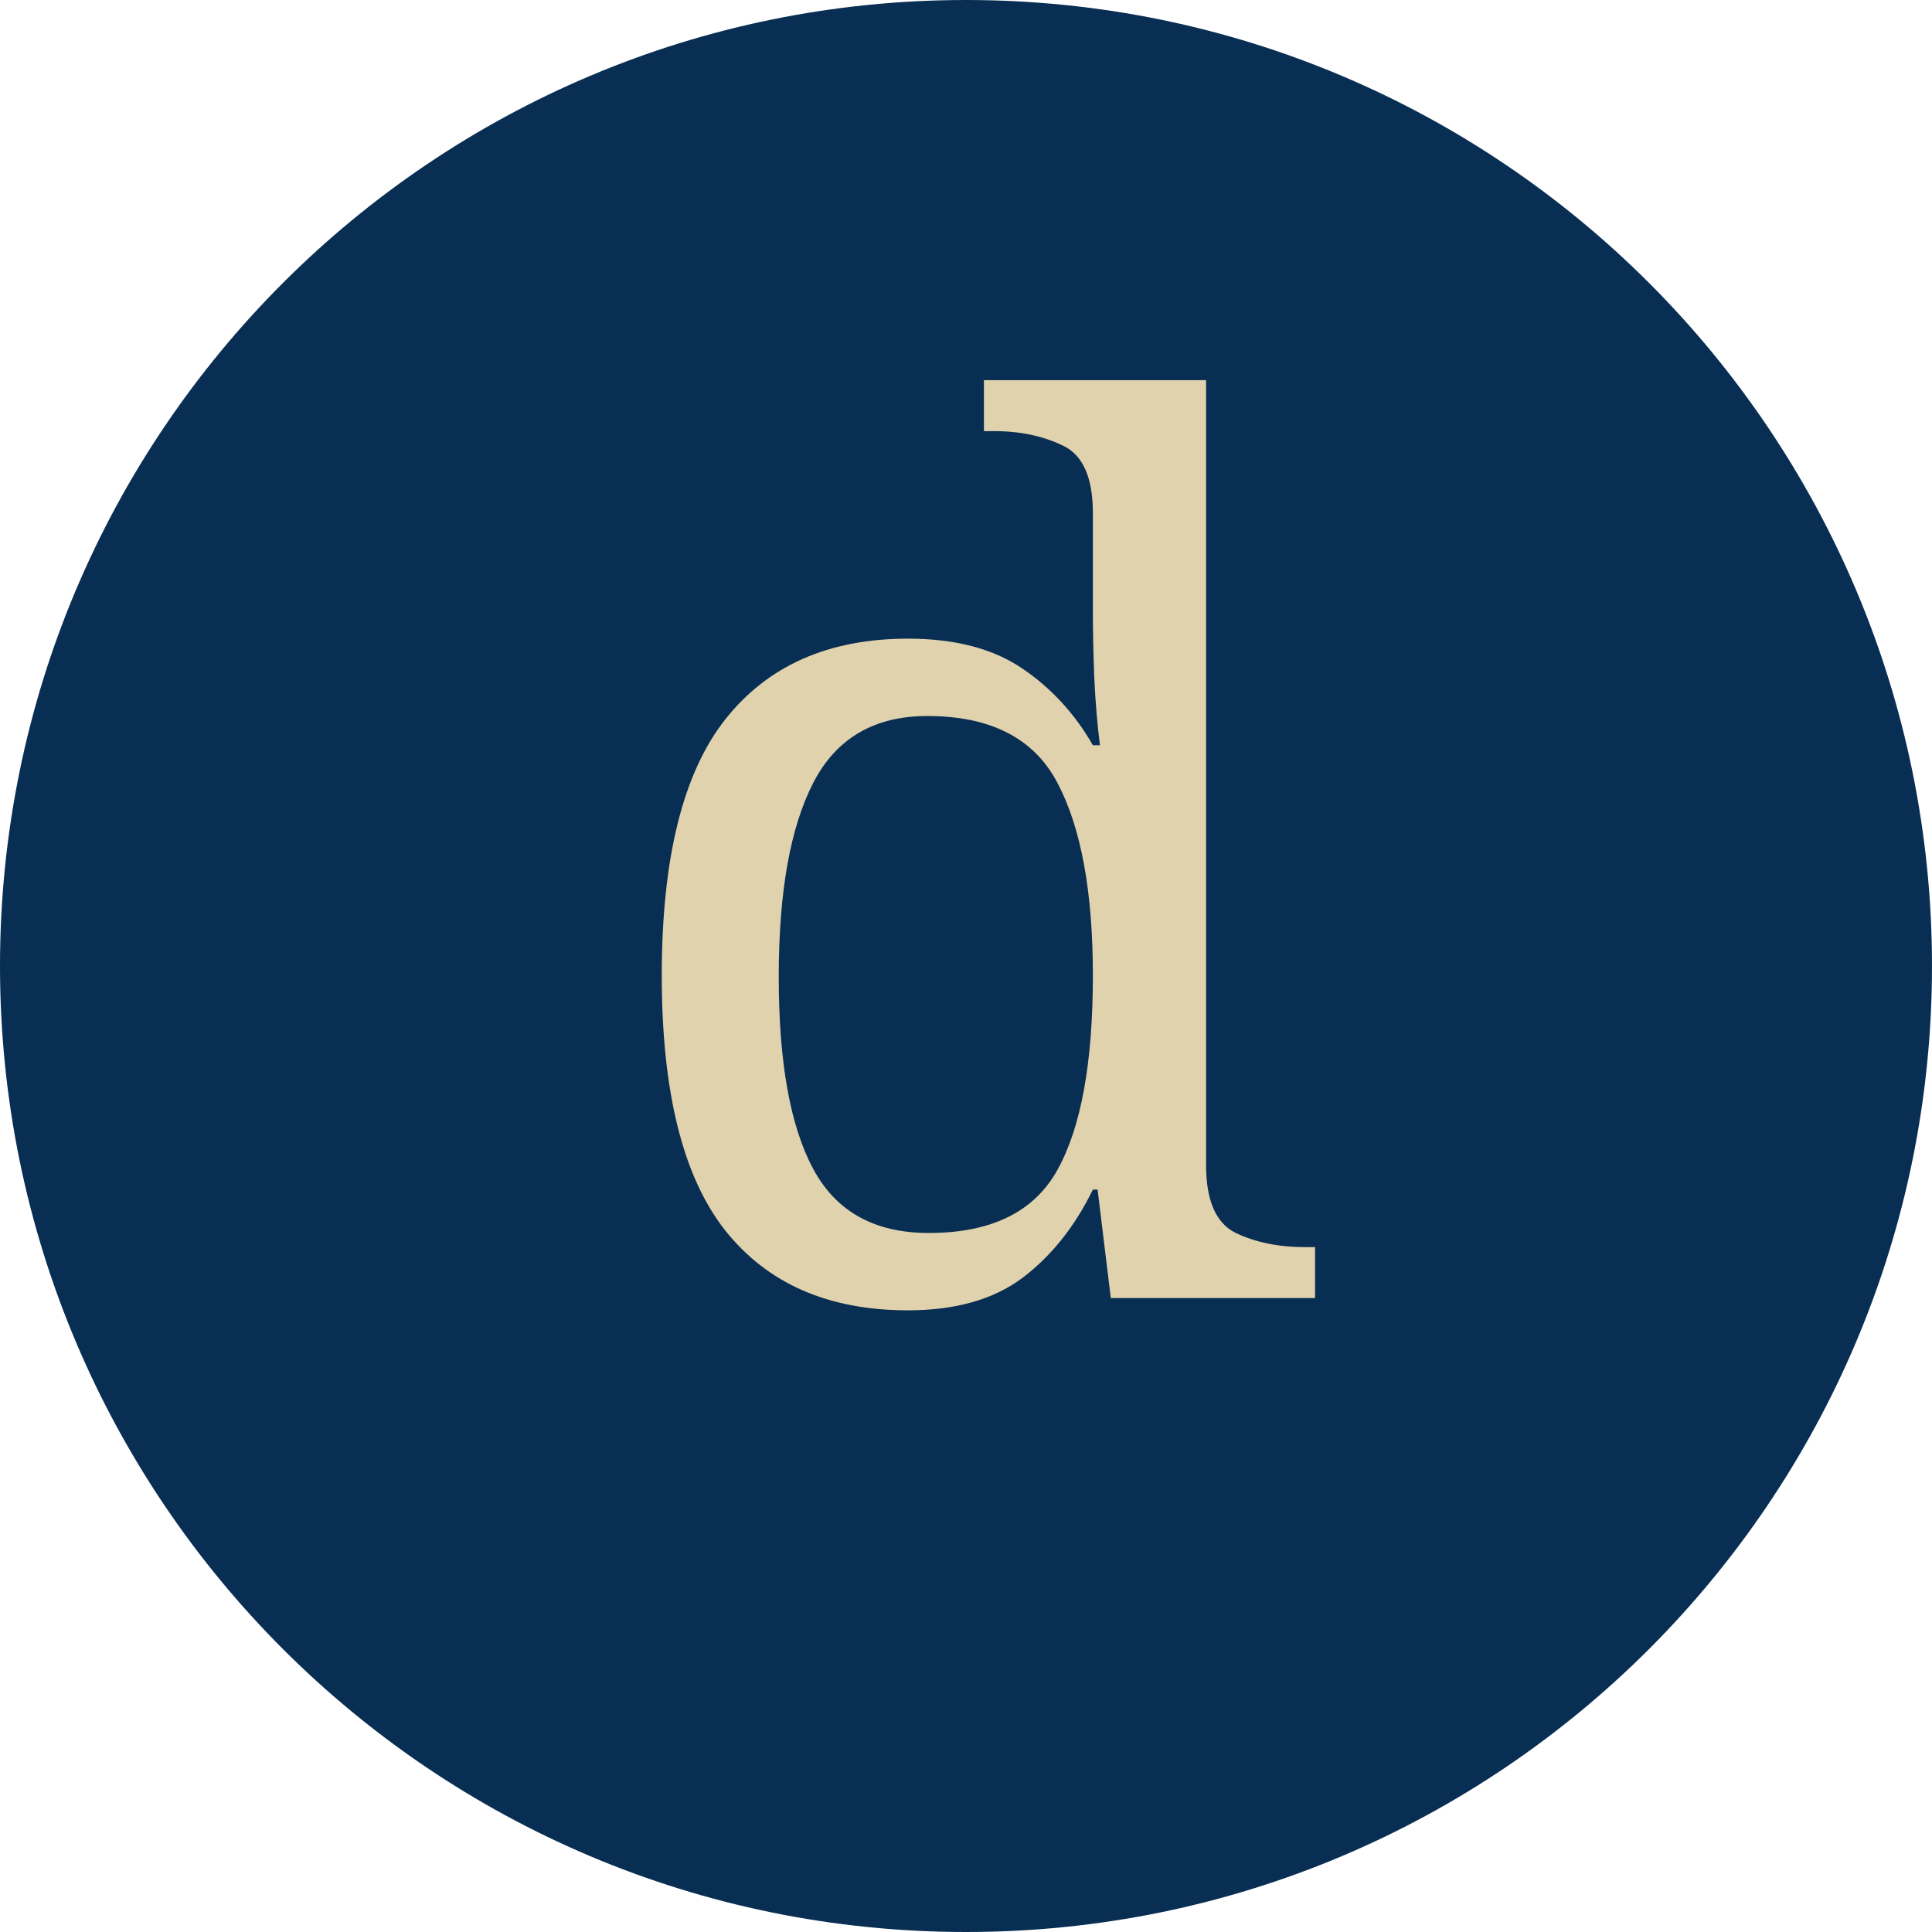
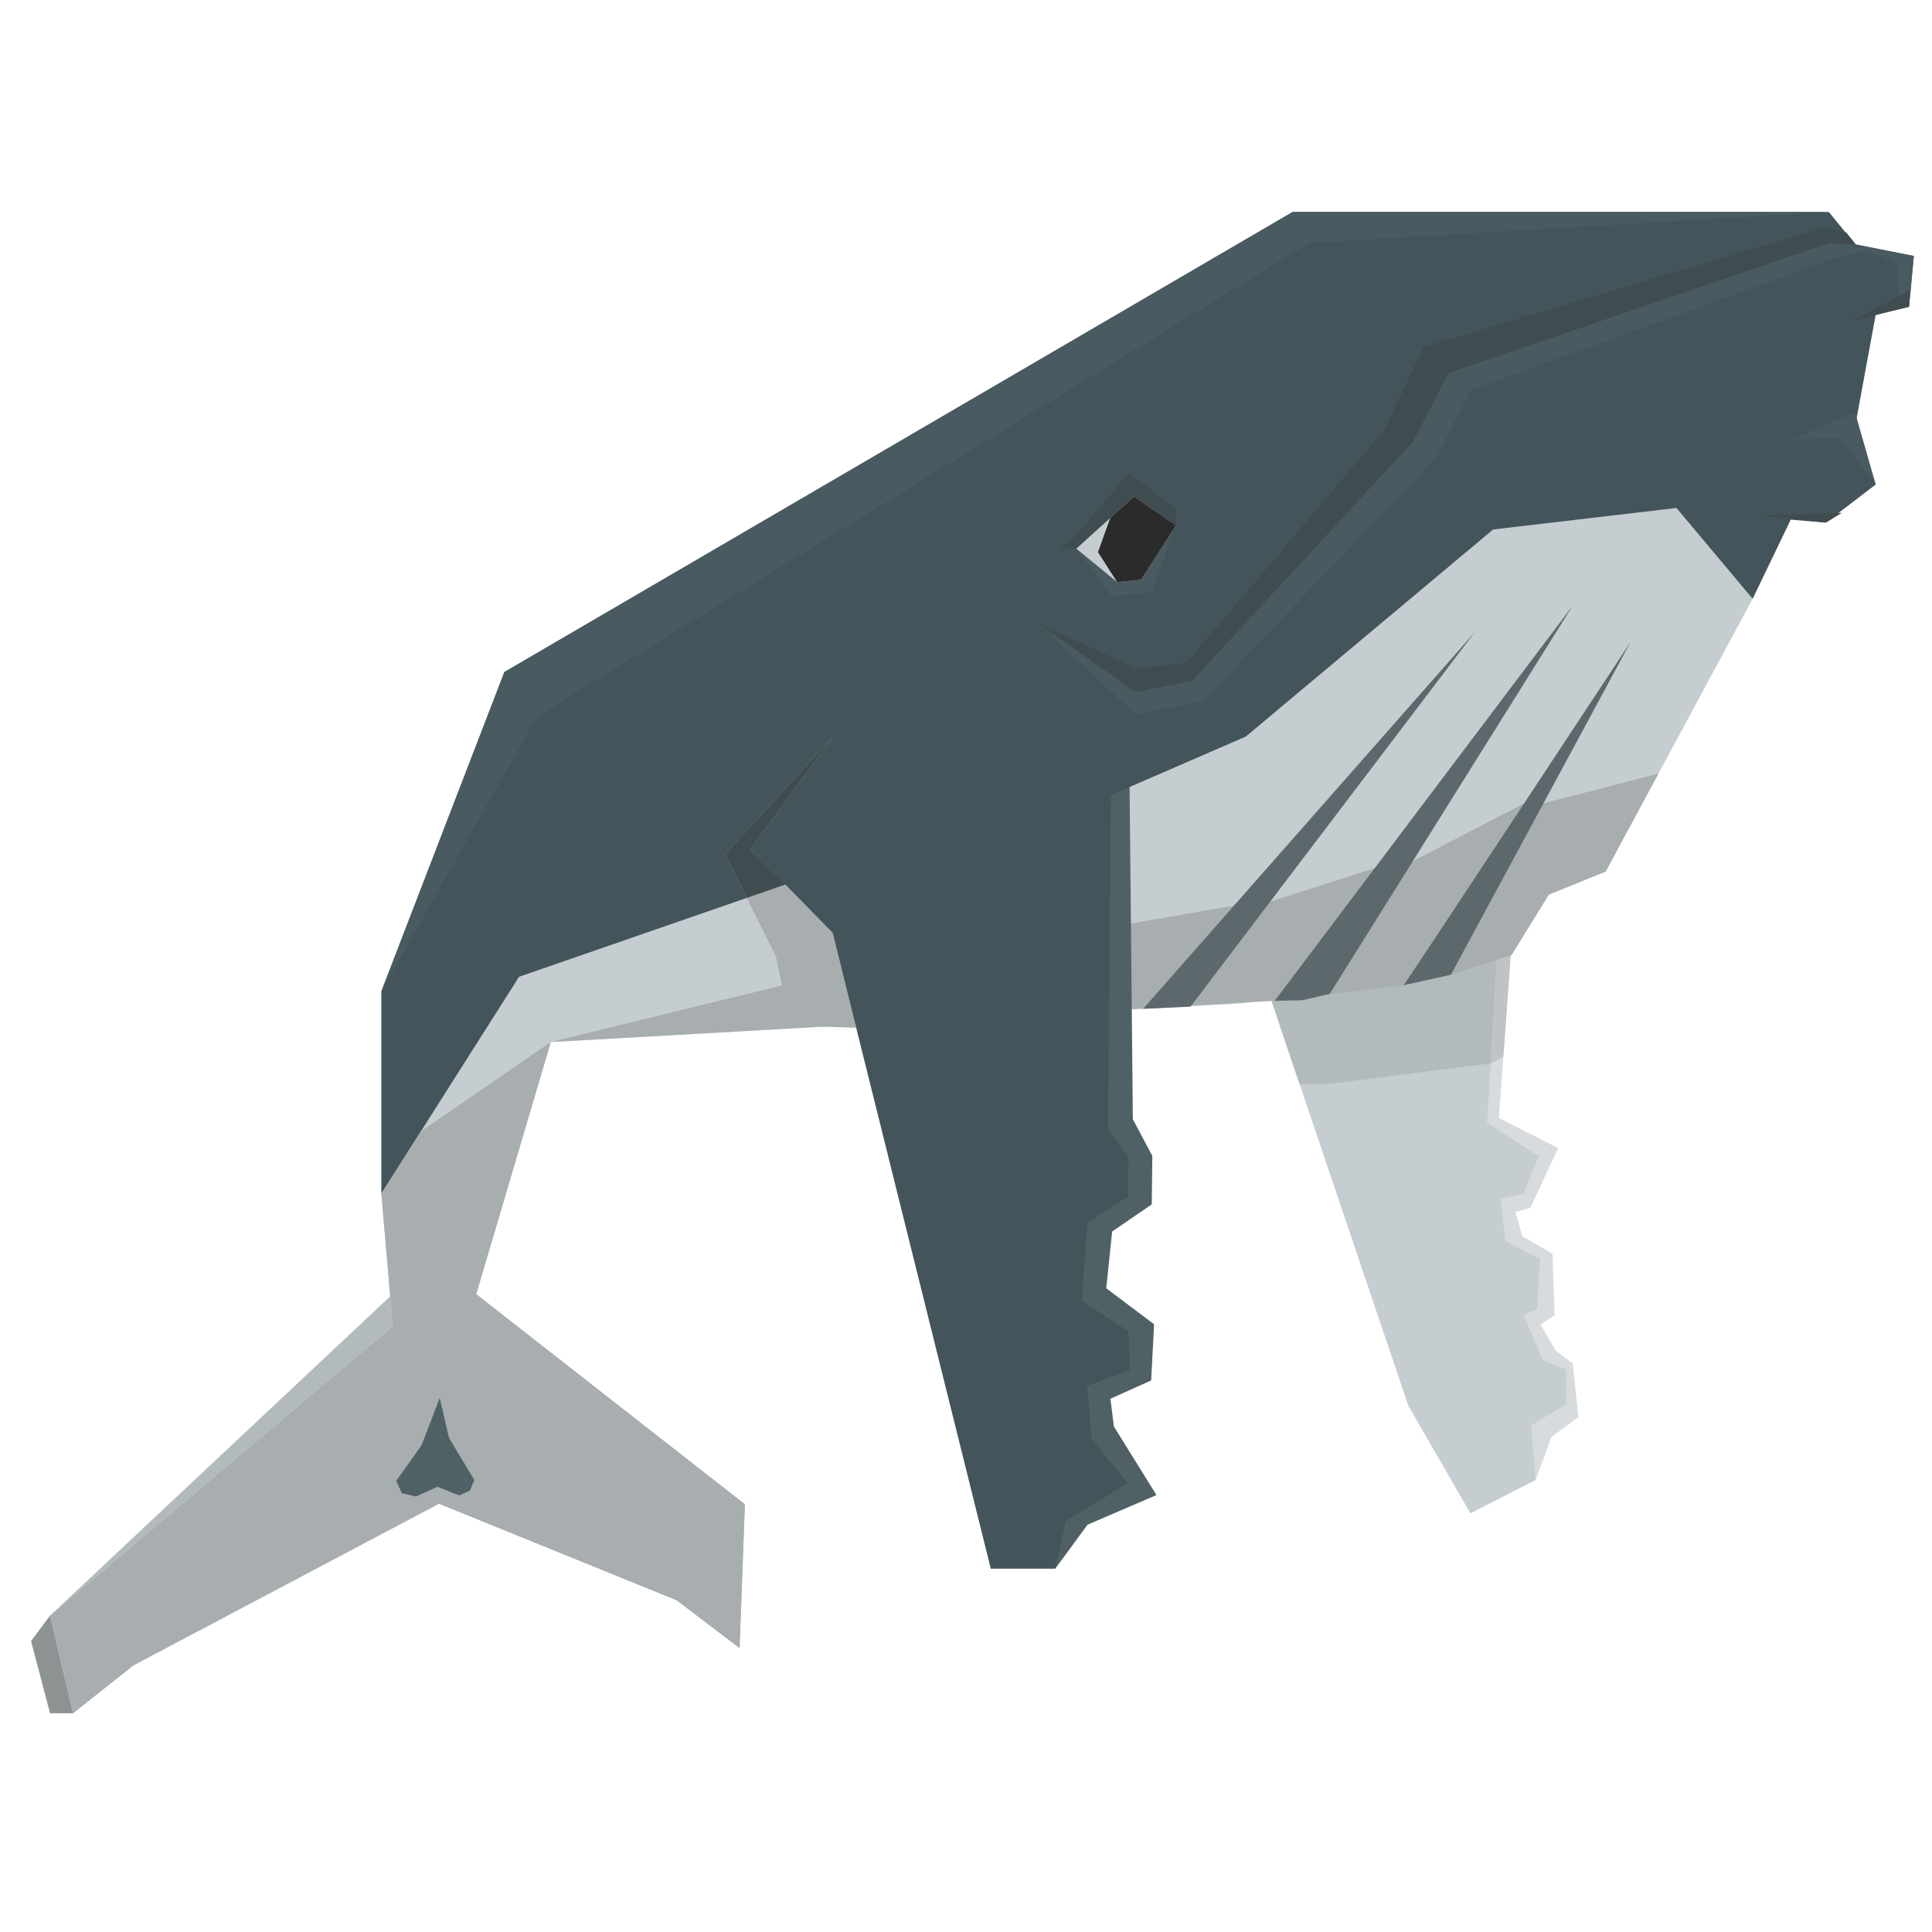
<svg xmlns="http://www.w3.org/2000/svg" viewBox="0 0 64 64">
-   <rect width="64" height="64" rx="32" fill="#092e53" />
-   <text x="32" y="43" text-anchor="middle" font-family="Georgia,serif" font-size="40" fill="#e0d2ad">d</text>
+   <g transform="translate(0 6.1954) scale(0.07684928)">
+     <path fill="#d7dbdd" d="M 657.65 556.56 L 661.91 557.36 L 668.86 538.71 L 680.37 530.24 L 677.96 507.18 L 670.38 501.36 L 664.08 490.29 L 670.16 486.38 L 669.2 459.79 L 656.27 452.29 L 653.22 441.86 L 659.74 439.91 L 671.68 414.29 L 646.1 401.25 L 652.87 308.06 L 600.7 323.99 Z M 657.65 556.56" />
+     <path fill="#c5cdd1" d="M 551.79 361.82 L 607.09 525.39 L 633.84 571.72 L 661.91 557.36 L 659.95 533.87 L 674.96 524.73 L 674.96 509.72 L 665.17 505.81 L 656.68 486.23 L 662.56 483.62 L 663.86 462.09 L 648.85 454.25 L 646.89 435.98 L 656.68 434.02 L 663.21 417.71 L 641.02 403.36 L 644.05 353.07" />
+     <path fill="#b3babc" d="M 546.26 345.45 L 558.56 344.49 L 568.64 344.28 L 578.8 341.95 L 605.93 338.76 L 623.32 334.91 L 645.59 327.66 L 642.57 377.77 L 573.35 386.58 L 560.16 386.58 Z M 546.26 345.45" />
+     <path fill="#c0c3c4" d="M 642.57 377.77 L 648.02 374.87 L 652.23 316.91 L 645.59 327.66 Z M 642.57 377.77" />
+     <path fill="#c5cdd1" d="M 651.55 331.05 L 667.62 305.02 L 692.12 295.07 L 755.49 177.49 L 744.17 111.36 L 666.86 111.36 L 552.04 181.02 L 372.92 262.16 L 218.3 311.91 L 164.38 433.89 L 169.31 491.03 L 21.57 615.8 L 31.5 657.88 L 57.55 637.23 L 189.21 567.57 L 291.63 609.16 L 318.8 629.81 L 321.1 567.81 L 205.29 477.25 L 237.43 368.55 L 535.03 351.91" />
+     <path fill="#a8aeaf" d="M 657 265.66 L 606.68 291.8 L 593.29 293.38 L 547.49 308.06 L 535.03 309.23 L 347.24 341.66 L 237.43 368.55 L 549.46 350.79 L 561.29 350.55 L 573.2 347.81 L 605.03 344.07 L 625.42 339.55 L 651.55 331.05 L 667.62 305.02 L 692.12 295.07 L 714.87 252.86 L 665.31 265.66 Z M 657 265.66" />
+     <path fill="#506166" d="M 454.88 595.57 L 468.78 576.62 L 498.5 563.84 L 480.16 534.29 L 478.64 522.32 L 496.21 514.43 L 497.48 490.23 L 476.86 474.69 L 479.4 450.24 L 496.47 438.52 L 496.72 417.64 L 488.32 401.84 L 486.89 255.75 L 472.12 252.85 L 456.77 336.25 L 444.32 582.95 Z M 454.88 595.57" />
+     <path fill="#43545b" d="M 223.74 340.43 L 164.38 433.89 L 164.38 346.74 L 217.43 209.07 L 557.19 10.77 L 788.33 10.77 L 799.7 24.66 L 824.96 29.71 L 823.37 46.43 L 822.88 51.64 L 808.54 54.97 L 799.7 102.97 L 808.54 128.23 L 787.07 144.65 L 771.91 143.39 L 755.49 177.49 L 722.65 138.34 L 643.61 147.62 L 536.99 236.89 L 478.88 262.11 L 477.62 406.11 L 486.45 418.48 L 486.31 435.13 L 468.77 446.52 L 466.33 480.02 L 486.45 493.34 L 487.03 509.98 L 468.64 516.79 L 470.52 539.38 L 486.16 558.77 L 459.38 574.99 L 454.88 595.57 L 427.09 595.57 L 358.89 321.48 L 338.48 300.68 Z M 223.74 340.43" />
+     <path fill="#495b60" d="M 807.6 26.7 L 788.42 24.13 L 624.39 80.16 L 609.11 109.71 L 513.85 212.87 L 489.55 217.7 L 447.88 188.41 L 489.65 227.42 L 518.57 221.51 L 619.2 116.61 L 633.66 87.69 L 788.05 31.68 Z M 807.6 26.7" />
+     <path fill="#3f4d51" d="M 795.8 19.57 L 785.76 17.64 L 613.67 68.95 L 596.79 104.6 L 511.45 205.01 L 490.06 207.66 L 447.88 188.41 L 489.55 217.7 L 513.85 212.87 L 609.11 109.71 L 624.39 80.16 L 788.42 24.13 L 799.88 24.59 Z M 795.8 19.57" />
+     <path fill="#a8aeaf" d="M 359.14 236.89 L 312.45 287.59 L 334.43 331.56 L 340.75 361.43 L 369.06 362.43 L 358.89 321.48 L 323.44 285.59 Z M 359.14 236.89" />
+     <path fill="#3f4d51" d="M 456.62 155.39 L 463.95 155.88 L 488.87 133.41 L 506.95 145.87 L 506.95 139.02 L 486.67 123.14 L 462.97 151 Z M 456.62 155.39" />
+     <path fill="#495b60" d="M 463.95 155.88 L 481.54 170.3 L 491.8 169.32 L 506.95 145.87 L 496.55 174.73 L 479.26 176.29 Z M 463.95 155.88" />
+     <path fill="#c5cdd1" d="M 488.87 133.41 L 463.95 155.88 L 481.54 170.3 L 491.8 169.32 L 506.95 145.87 Z M 488.87 133.41" />
+     <path fill="#2b2b2b" d="M 478.57 142.69 L 473.29 157.38 L 481.54 170.3 L 491.8 169.32 L 506.95 145.87 L 488.87 133.41 Z M 478.57 142.69" />
+     <path fill="#3f4d51" d="M 321.88 306.43 L 338.47 300.68 L 323.44 285.59 L 359.14 236.89 L 312.45 287.59 Z M 321.88 306.43" />
+     <path fill="#8d9293" d="M 21.57 615.8 L 13.39 626.75 L 21.57 657.88 L 31.5 657.88 Z M 21.57 615.8" />
+     <path fill="#b3babc" d="M 168.2 478.17 L 21.57 615.8 L 13.39 626.75 L 21.57 615.8 L 169.31 491.03 Z M 168.2 478.17" />
+     <path fill="#5d686d" d="M 492.75 354.24 L 635.73 191.87 L 513.18 353.3 Z M 492.75 354.24" />
+     <path fill="#5d686d" d="M 549.46 350.79 L 677.87 180.53 L 573.2 347.81 L 561.29 350.55 Z M 549.46 350.79" />
+     <path fill="#5d686d" d="M 605.03 344.07 C 605.8 343.43 702.83 196.16 702.83 196.16 L 625.42 339.55 Z M 605.03 344.07" />
+     <path fill="#495b60" d="M 164.38 346.74 L 231.5 228.19 L 564.24 24.13 L 788.33 10.76 L 557.19 10.76 L 217.42 209.07 Z M 164.38 346.74" />
+     <path fill="#a8aeaf" d="M 237.43 368.55 L 181.39 407.09 L 164.38 433.89 L 169.31 491.03 L 21.57 615.8 L 31.5 657.88 L 57.55 637.23 L 189.21 567.57 L 291.63 609.16 L 318.8 629.81 L 321.1 567.81 L 205.29 477.25 Z M 237.43 368.55" />
+     <path fill="#495b60" d="M 808.54 128.23 L 793.16 108.13 L 771.14 109.08 L 799.66 97.26 Z M 808.54 128.23" />
+     <path fill="#495b60" d="M 823.58 44.83 L 818.38 47.3 L 817.85 33.17 L 799.21 24.94 L 824.96 29.71 Z M 823.58 44.83" />
+     <path fill="#3f4d51" d="M 797.42 57.95 L 822.88 51.64 L 823.59 44.54 Z M 797.42 57.95" />
+     <path fill="#3f4d51" d="M 787.07 144.65 L 758.11 141.67 L 793.95 140.45 Z M 787.07 144.65" />
+     <path fill="#506166" d="M 181.71 542.37 L 170.77 557.76 L 173.24 563.02 L 179.26 564.46 L 188.61 560.27 L 197.96 564 L 202.61 561.86 L 204.46 557.31 L 193.52 539.14 L 189.55 521.95 Z M 181.71 542.37" />
+   </g>
</svg>
